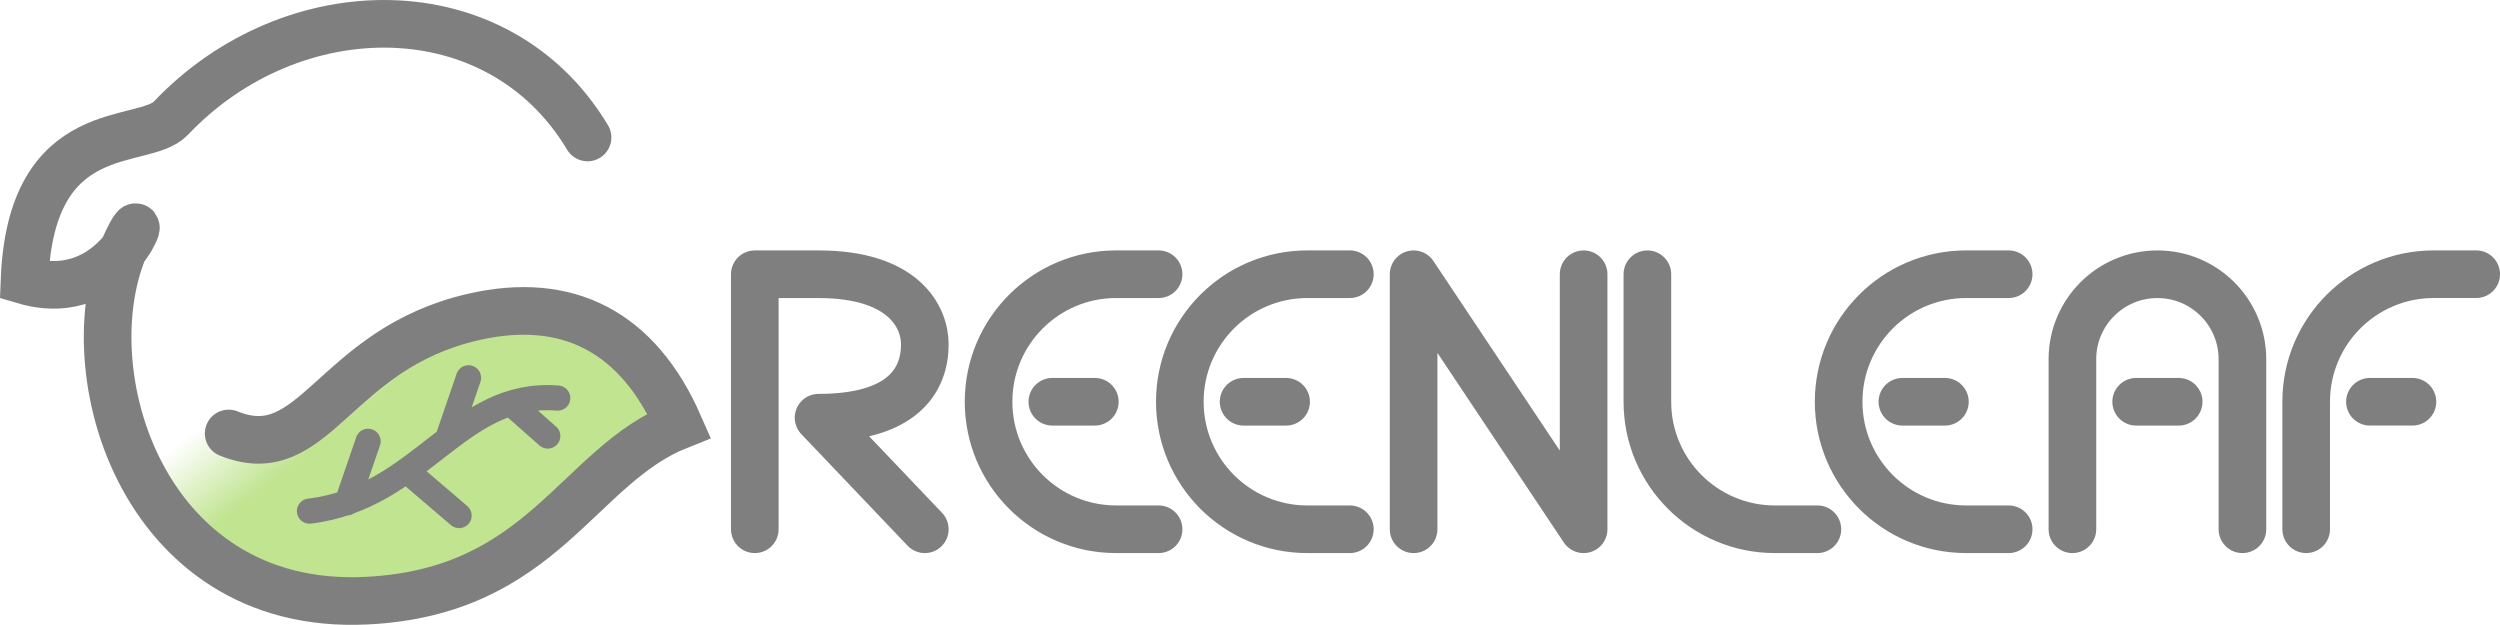
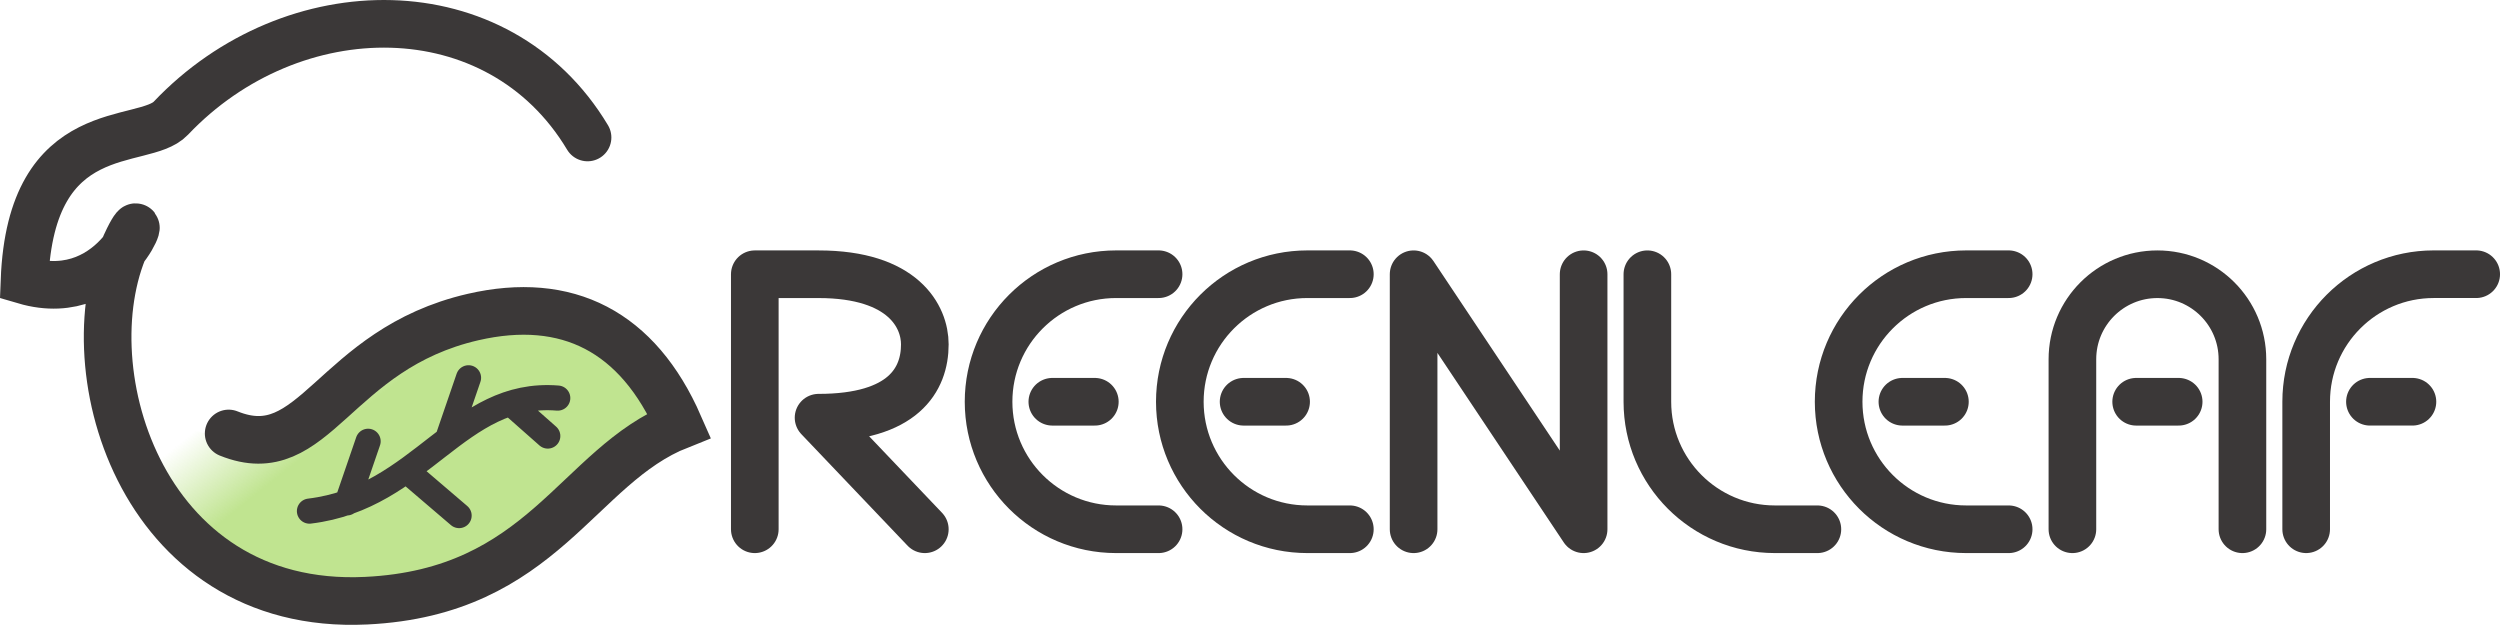
<svg xmlns="http://www.w3.org/2000/svg" xmlns:xlink="http://www.w3.org/1999/xlink" width="155.625mm" height="38.896mm" viewBox="0 0 155.625 38.896" version="1.1" id="svg5">
  <defs id="defs2">
    <linearGradient id="linearGradient2055">
      <stop style="stop-color:#c0e490;stop-opacity:1;" offset="0" id="stop2051" />
      <stop style="stop-color:#c0e490;stop-opacity:0;" offset="1" id="stop2053" />
    </linearGradient>
    <linearGradient xlink:href="#linearGradient2055" id="linearGradient2057" x1="54.912" y1="125.913" x2="51.503" y2="121.632" gradientUnits="userSpaceOnUse" />
  </defs>
  <g id="layer1" transform="translate(-12.54458,-145.6473)">
    <g id="g12996" transform="translate(-27.78125,51.59375)">
-       <g id="g12976">
-         <path style="font-variation-settings:normal;opacity:1;vector-effect:none;fill:url(#linearGradient2057);fill-opacity:1;stroke:none;stroke-width:0.265px;stroke-linecap:butt;stroke-linejoin:miter;stroke-miterlimit:4;stroke-dasharray:none;stroke-dashoffset:0;stroke-opacity:1;-inkscape-stroke:none;stop-color:#000000;stop-opacity:1" d="m 47.274,118.663 c 0,0 7.06,3.569 9.331,2.767 2.271,-0.802 6.099,-5.096 9.756,-6.442 2.998,-1.103 6.842,-1.462 9.863,-0.423 2.994,1.03 6.378,5.968 6.378,5.968 -6.378,2.498 -9.325,8.78 -15.263,10.416 -3.393,0.935 -7.255,0.624 -10.537,-0.645 -2.855,-1.104 -7.159,-5.75 -7.159,-5.75 z" id="path715" />
-         <path id="path1730-5-6-7" style="font-variation-settings:normal;fill:none;fill-opacity:1;stroke:#7f7f7f;stroke-width:1.565;stroke-linecap:round;stroke-linejoin:miter;stroke-miterlimit:4;stroke-dasharray:none;stroke-dashoffset:0;stroke-opacity:1;stop-color:#000000" d="m 74.425,121.197 -2.311,-2.041 m -3.209,6.992 -3.083,-2.635 m 2.353,-2.106 1.317,-3.836 m -7.568,7.788 1.317,-3.836 m -3.652,4.347 c 6.983,-0.839 9.232,-7.54 15.457,-7.036" />
-         <path style="font-variation-settings:normal;display:inline;opacity:1;fill:none;fill-opacity:1;stroke:#7f7f7f;stroke-width:2.965;stroke-linecap:round;stroke-linejoin:miter;stroke-miterlimit:4;stroke-dasharray:none;stroke-dashoffset:0;stroke-opacity:1;stop-color:#000000;stop-opacity:1" d="m 76.901,102.611 c -5.555,-9.277 -18.378,-9.173 -25.943,-1.195 -1.705,1.798 -8.712,-0.152 -9.106,10.093 5.967,1.755 7.941,-5.566 6.467,-2.597 -3.777,7.608 0.589,23.22 14.802,22.534 11.038,-0.533 13.116,-8.39 19.481,-10.913 -2.571,-5.869 -6.973,-8.09 -12.822,-6.745 -8.748,2.012 -9.83,9.43 -15.22,7.249" id="path236" />
+       <g id="g12976" style="stroke:#3b3838;stroke-opacity:1">
+         <path style="font-variation-settings:normal;opacity:1;fill:url(#linearGradient2057);fill-opacity:1;stroke:none;stroke-width:0.265px;stroke-linecap:butt;stroke-linejoin:miter;stroke-miterlimit:4;stroke-dasharray:none;stroke-dashoffset:0;stroke-opacity:1;stop-color:#000000;stop-opacity:1" d="m 47.274,118.663 c 0,0 7.06,3.569 9.331,2.767 2.271,-0.802 6.099,-5.096 9.756,-6.442 2.998,-1.103 6.842,-1.462 9.863,-0.423 2.994,1.03 6.378,5.968 6.378,5.968 -6.378,2.498 -9.325,8.78 -15.263,10.416 -3.393,0.935 -7.255,0.624 -10.537,-0.645 -2.855,-1.104 -7.159,-5.75 -7.159,-5.75 z" id="path715" />
+         <path id="path1730-5-6-7" style="font-variation-settings:normal;fill:none;fill-opacity:1;stroke:#3b3838;stroke-width:1.565;stroke-linecap:round;stroke-linejoin:miter;stroke-miterlimit:4;stroke-dasharray:none;stroke-dashoffset:0;stroke-opacity:1;stop-color:#000000" d="m 74.425,121.197 -2.311,-2.041 m -3.209,6.992 -3.083,-2.635 m 2.353,-2.106 1.317,-3.836 m -7.568,7.788 1.317,-3.836 m -3.652,4.347 c 6.983,-0.839 9.232,-7.54 15.457,-7.036" />
+         <path style="font-variation-settings:normal;display:inline;opacity:1;fill:none;fill-opacity:1;stroke:#3b3838;stroke-width:2.965;stroke-linecap:round;stroke-linejoin:miter;stroke-miterlimit:4;stroke-dasharray:none;stroke-dashoffset:0;stroke-opacity:1;stop-color:#000000;stop-opacity:1" d="m 76.901,102.611 c -5.555,-9.277 -18.378,-9.173 -25.943,-1.195 -1.705,1.798 -8.712,-0.152 -9.106,10.093 5.967,1.755 7.941,-5.566 6.467,-2.597 -3.777,7.608 0.589,23.22 14.802,22.534 11.038,-0.533 13.116,-8.39 19.481,-10.913 -2.571,-5.869 -6.973,-8.09 -12.822,-6.745 -8.748,2.012 -9.83,9.43 -15.22,7.249" id="path236" />
      </g>
-       <path style="font-variation-settings:normal;opacity:1;fill:none;fill-opacity:1;stroke:#7f7f7f;stroke-width:2.965;stroke-linecap:round;stroke-linejoin:round;stroke-miterlimit:4;stroke-dasharray:none;stroke-dashoffset:0;stroke-opacity:1;stop-color:#000000;stop-opacity:1" d="m 87.312,127 v -15.875 h 3.969 c 5.292,1e-5 6.615,2.648 6.615,4.366 0,2.183 -1.323,4.564 -6.615,4.564 L 97.896,127" id="path5771" />
-       <path id="path5775" style="font-variation-settings:normal;opacity:1;fill:none;fill-opacity:1;stroke:#7f7f7f;stroke-width:2.965;stroke-linecap:round;stroke-linejoin:round;stroke-miterlimit:4;stroke-dasharray:none;stroke-dashoffset:0;stroke-opacity:1;stop-color:#000000;stop-opacity:1" d="m 105.833,119.063 h 2.646 M 112.448,127 h -2.646 a 7.938,7.938 45 0 1 -7.938,-7.938 7.938,7.938 135 0 1 7.938,-7.938 h 2.646" />
-       <path id="path5775-0" style="font-variation-settings:normal;fill:none;fill-opacity:1;stroke:#7f7f7f;stroke-width:2.965;stroke-linecap:round;stroke-linejoin:round;stroke-miterlimit:4;stroke-dasharray:none;stroke-dashoffset:0;stroke-opacity:1;stop-color:#000000" d="m 117.74,119.063 h 2.646 M 124.354,127 h -2.646 a 7.938,7.938 45 0 1 -7.938,-7.938 7.938,7.938 135 0 1 7.938,-7.938 h 2.646" />
-       <path style="font-variation-settings:normal;opacity:1;fill:none;fill-opacity:1;stroke:#7f7f7f;stroke-width:2.965;stroke-linecap:round;stroke-linejoin:round;stroke-miterlimit:4;stroke-dasharray:none;stroke-dashoffset:0;stroke-opacity:1;stop-color:#000000;stop-opacity:1" d="M 128.323,127 V 111.125 L 138.906,127 v -15.875" id="path5803" />
-       <path style="font-variation-settings:normal;opacity:1;fill:none;fill-opacity:1;stroke:#7f7f7f;stroke-width:2.965;stroke-linecap:round;stroke-linejoin:round;stroke-miterlimit:4;stroke-dasharray:none;stroke-dashoffset:0;stroke-opacity:1;stop-color:#000000;stop-opacity:1" d="m 142.875,111.125 v 7.938 A 7.938,7.938 45 0 0 150.812,127 h 2.646" id="path6531" />
-       <path id="path5775-0-4" style="font-variation-settings:normal;fill:none;fill-opacity:1;stroke:#7f7f7f;stroke-width:2.965;stroke-linecap:round;stroke-linejoin:round;stroke-miterlimit:4;stroke-dasharray:none;stroke-dashoffset:0;stroke-opacity:1;stop-color:#000000" d="m 158.75,119.063 h 2.646 M 165.365,127 h -2.646 a 7.938,7.938 45 0 1 -7.938,-7.938 7.938,7.938 135 0 1 7.938,-7.938 h 2.646" />
-       <path id="path7466" style="font-variation-settings:normal;opacity:1;fill:none;fill-opacity:1;stroke:#7f7f7f;stroke-width:2.965;stroke-linecap:round;stroke-linejoin:round;stroke-miterlimit:4;stroke-dasharray:none;stroke-dashoffset:0;stroke-opacity:1;stop-color:#000000;stop-opacity:1" d="m 173.302,119.063 h 2.646 M 169.333,127 v -10.583 a 5.292,5.292 135 0 1 5.292,-5.292 5.292,5.292 45 0 1 5.292,5.292 l 0,1.287 V 127" />
-       <path id="path7475-2" style="font-variation-settings:normal;fill:none;fill-opacity:1;stroke:#7f7f7f;stroke-width:2.965;stroke-linecap:round;stroke-linejoin:round;stroke-miterlimit:4;stroke-dasharray:none;stroke-dashoffset:0;stroke-opacity:1;stop-color:#000000" d="m 160.073,170.656 h 2.646 m -6.615,7.937 v -7.938 a 7.938,7.938 135 0 1 7.938,-7.938 h 2.646" transform="translate(27.78125,-51.59375)" />
+       <path style="font-variation-settings:normal;opacity:1;fill:none;fill-opacity:1;stroke:#3b3838;stroke-width:2.965;stroke-linecap:round;stroke-linejoin:round;stroke-miterlimit:4;stroke-dasharray:none;stroke-dashoffset:0;stroke-opacity:1;stop-color:#000000;stop-opacity:1" d="m 87.312,127 v -15.875 h 3.969 c 5.292,1e-5 6.615,2.648 6.615,4.366 0,2.183 -1.323,4.564 -6.615,4.564 L 97.896,127" id="path5771" />
+       <path id="path5775" style="font-variation-settings:normal;opacity:1;fill:none;fill-opacity:1;stroke:#3b3838;stroke-width:2.965;stroke-linecap:round;stroke-linejoin:round;stroke-miterlimit:4;stroke-dasharray:none;stroke-dashoffset:0;stroke-opacity:1;stop-color:#000000;stop-opacity:1" d="m 105.833,119.063 h 2.646 M 112.448,127 h -2.646 a 7.938,7.938 45 0 1 -7.938,-7.938 7.938,7.938 135 0 1 7.938,-7.938 h 2.646" />
+       <path id="path5775-0" style="font-variation-settings:normal;fill:none;fill-opacity:1;stroke:#3b3838;stroke-width:2.965;stroke-linecap:round;stroke-linejoin:round;stroke-miterlimit:4;stroke-dasharray:none;stroke-dashoffset:0;stroke-opacity:1;stop-color:#000000" d="m 117.74,119.063 h 2.646 M 124.354,127 h -2.646 a 7.938,7.938 45 0 1 -7.938,-7.938 7.938,7.938 135 0 1 7.938,-7.938 h 2.646" />
+       <path style="font-variation-settings:normal;opacity:1;fill:none;fill-opacity:1;stroke:#3b3838;stroke-width:2.965;stroke-linecap:round;stroke-linejoin:round;stroke-miterlimit:4;stroke-dasharray:none;stroke-dashoffset:0;stroke-opacity:1;stop-color:#000000;stop-opacity:1" d="M 128.323,127 V 111.125 L 138.906,127 v -15.875" id="path5803" />
+       <path style="font-variation-settings:normal;opacity:1;fill:none;fill-opacity:1;stroke:#3b3838;stroke-width:2.965;stroke-linecap:round;stroke-linejoin:round;stroke-miterlimit:4;stroke-dasharray:none;stroke-dashoffset:0;stroke-opacity:1;stop-color:#000000;stop-opacity:1" d="m 142.875,111.125 v 7.938 A 7.938,7.938 45 0 0 150.812,127 h 2.646" id="path6531" />
+       <path id="path5775-0-4" style="font-variation-settings:normal;fill:none;fill-opacity:1;stroke:#3b3838;stroke-width:2.965;stroke-linecap:round;stroke-linejoin:round;stroke-miterlimit:4;stroke-dasharray:none;stroke-dashoffset:0;stroke-opacity:1;stop-color:#000000" d="m 158.75,119.063 h 2.646 M 165.365,127 h -2.646 a 7.938,7.938 45 0 1 -7.938,-7.938 7.938,7.938 135 0 1 7.938,-7.938 h 2.646" />
+       <path id="path7466" style="font-variation-settings:normal;opacity:1;fill:none;fill-opacity:1;stroke:#3b3838;stroke-width:2.965;stroke-linecap:round;stroke-linejoin:round;stroke-miterlimit:4;stroke-dasharray:none;stroke-dashoffset:0;stroke-opacity:1;stop-color:#000000;stop-opacity:1" d="m 173.302,119.063 h 2.646 M 169.333,127 v -10.583 a 5.292,5.292 135 0 1 5.292,-5.292 5.292,5.292 45 0 1 5.292,5.292 l 0,1.287 V 127" />
+       <path id="path7475-2" style="font-variation-settings:normal;fill:none;fill-opacity:1;stroke:#3b3838;stroke-width:2.965;stroke-linecap:round;stroke-linejoin:round;stroke-miterlimit:4;stroke-dasharray:none;stroke-dashoffset:0;stroke-opacity:1;stop-color:#000000" d="m 160.073,170.656 h 2.646 m -6.615,7.937 v -7.938 a 7.938,7.938 135 0 1 7.938,-7.938 h 2.646" transform="translate(27.78125,-51.59375)" />
    </g>
  </g>
</svg>
